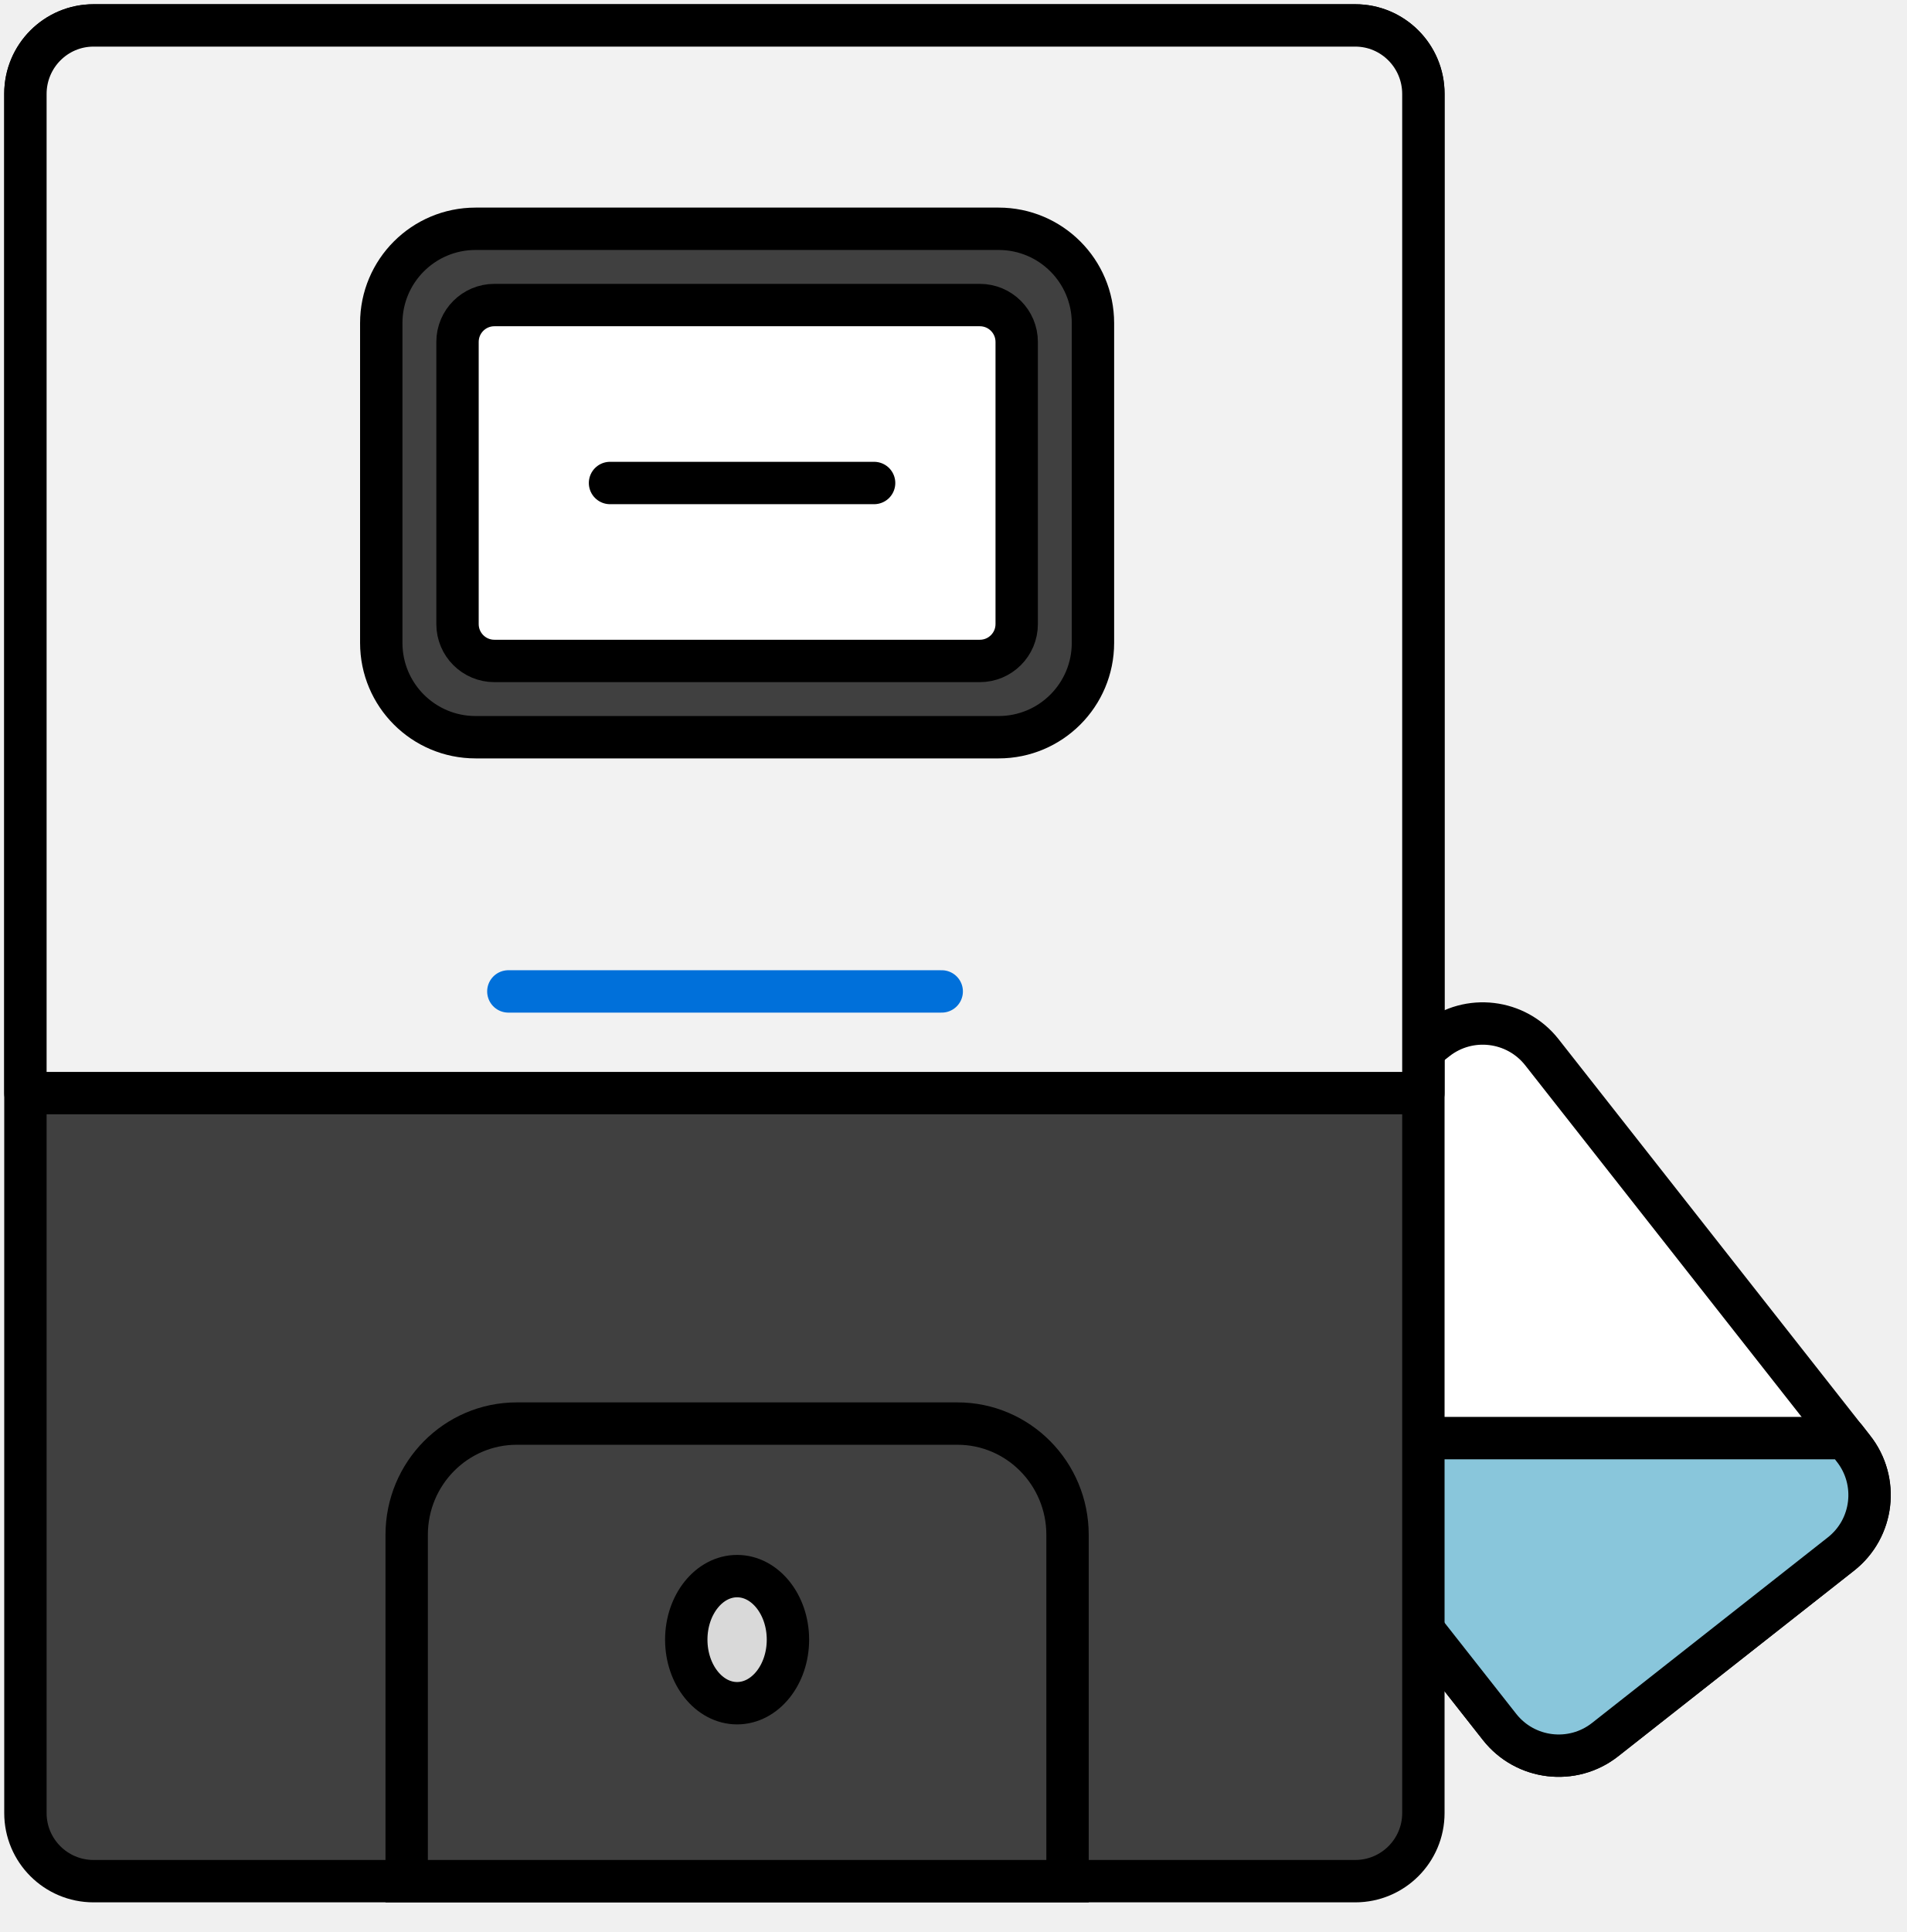
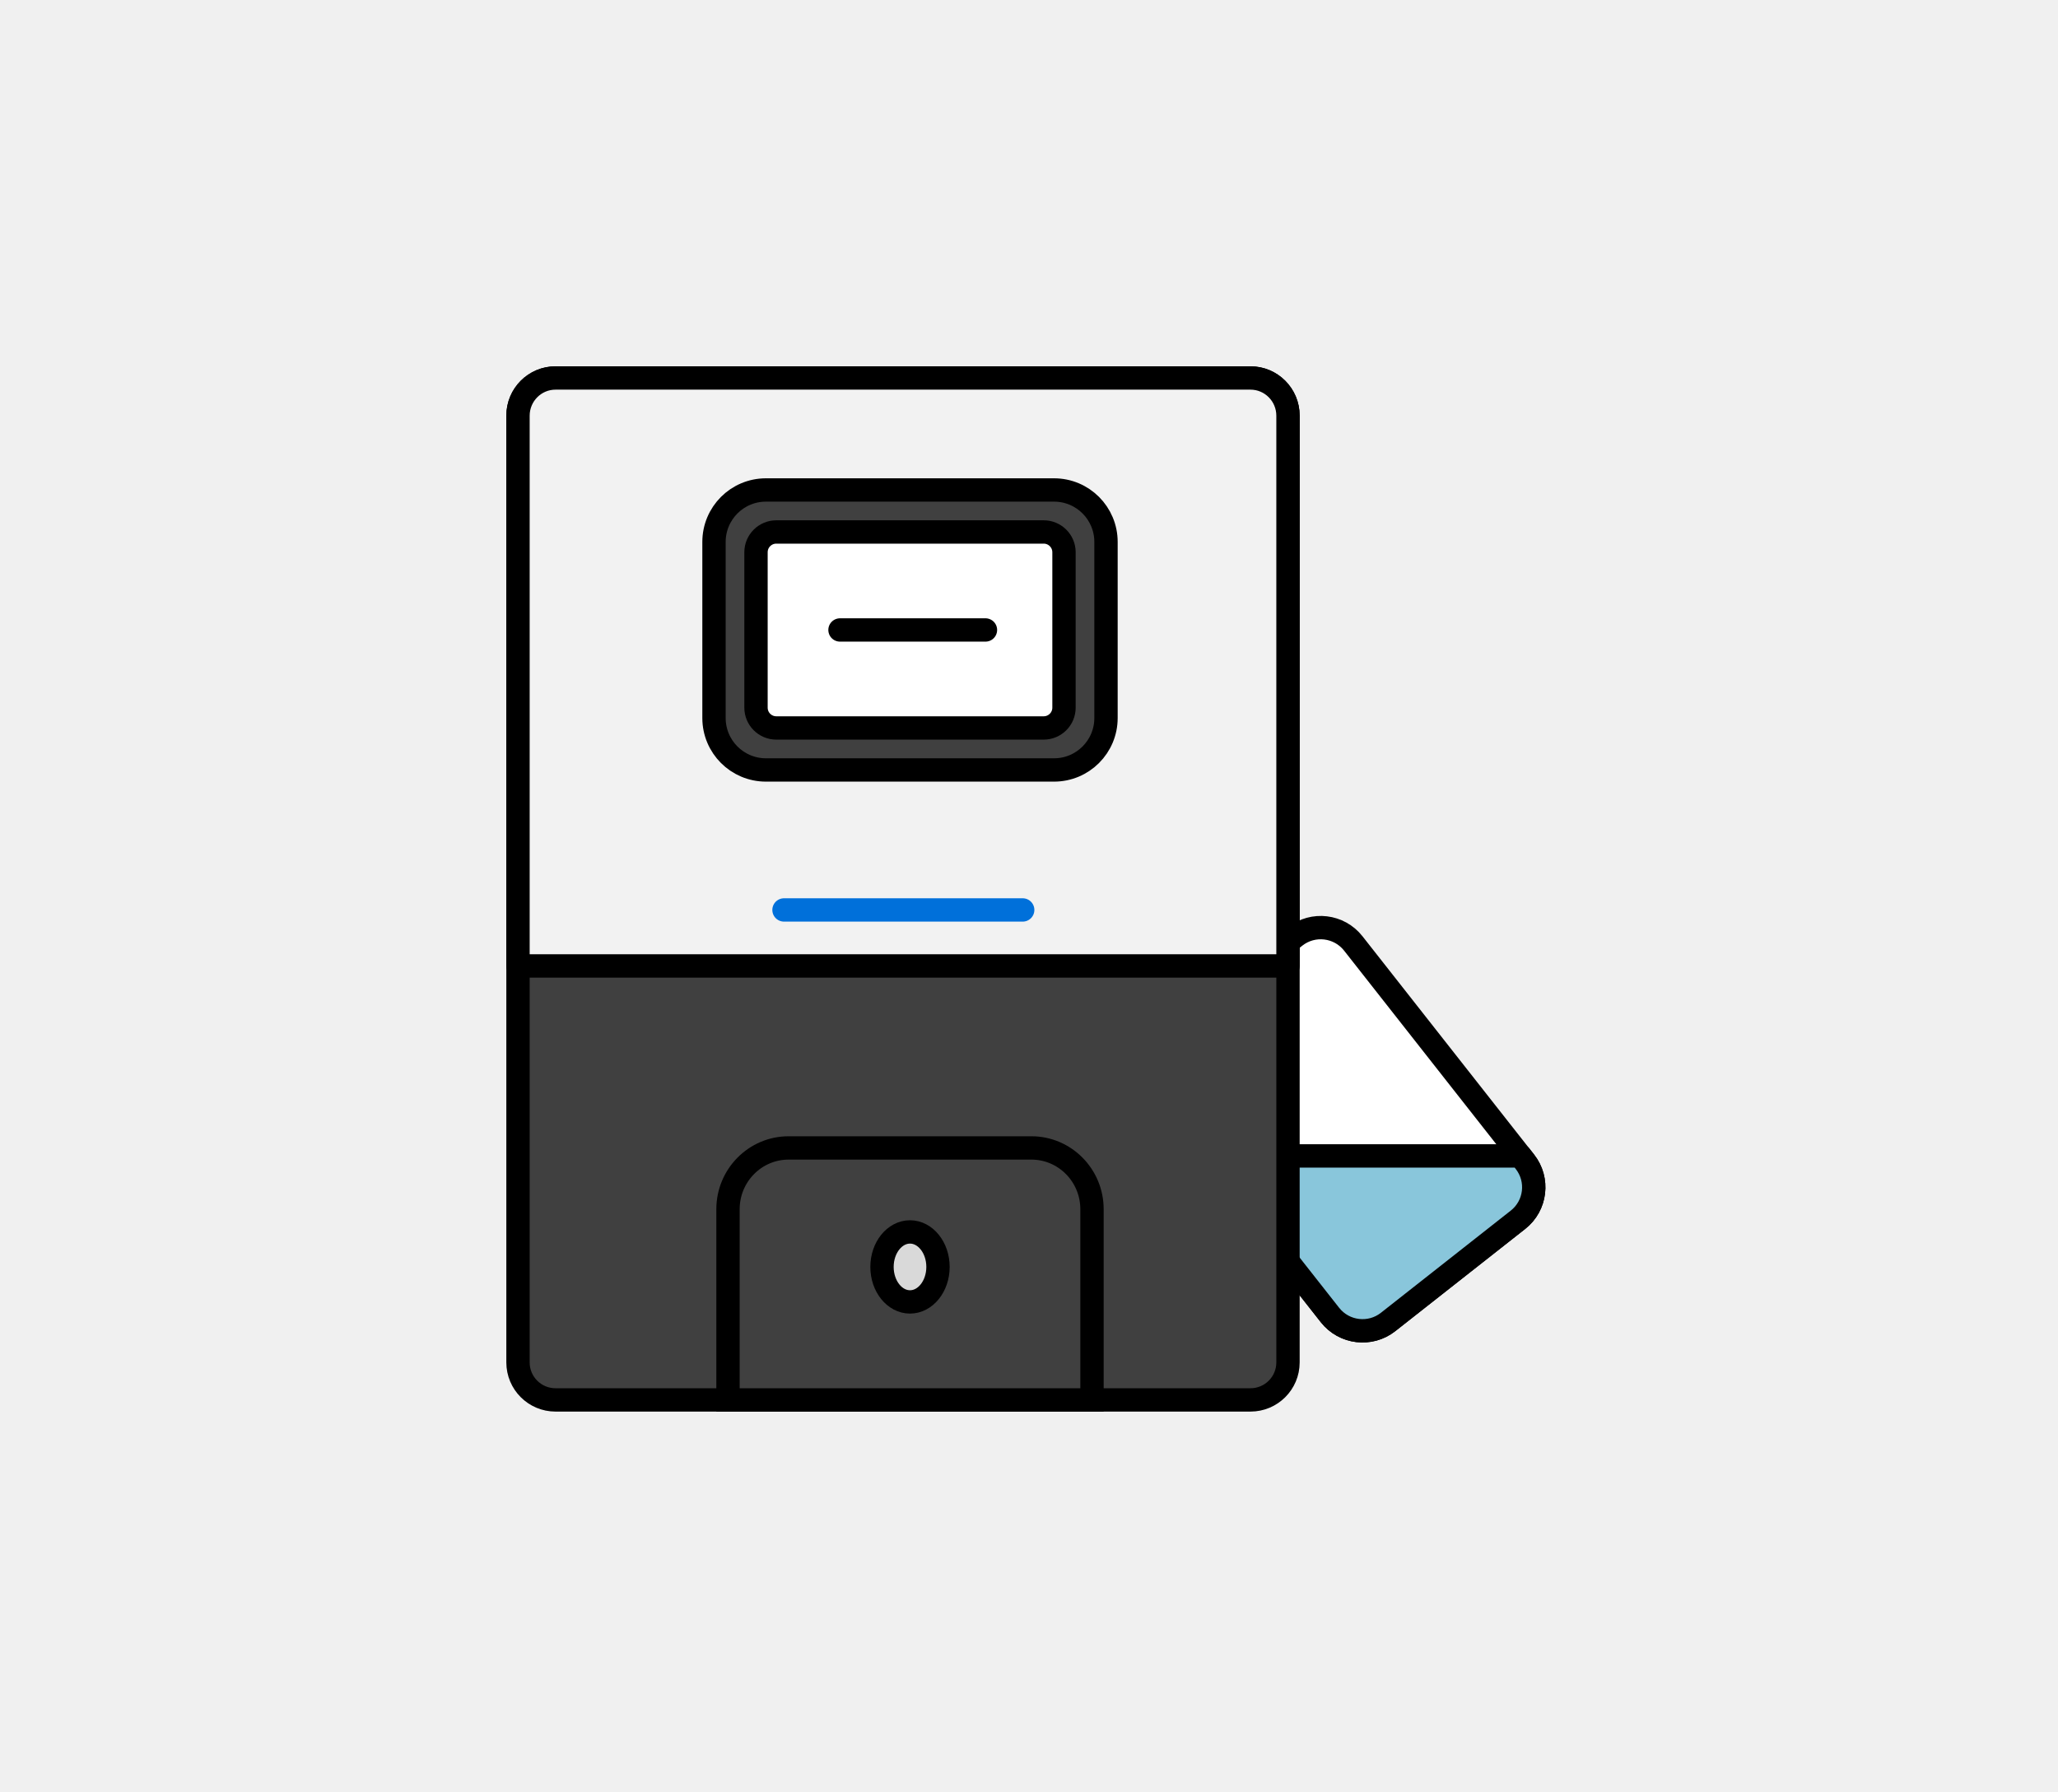
- <svg xmlns="http://www.w3.org/2000/svg" width="75" height="76" overflow="hidden">
+ <svg xmlns="http://www.w3.org/2000/svg" width="147.0px" height="128.0px" overflow="hidden" viewBox="-36.0 -26.0 147.0 128.0">
+   <rect id="bounding-box" x="-36.0" y="-26.0" width="147.0" height="128.0" fill="none" pointer-events="all" />
  <g transform="translate(-1018 -499)">
    <path d="M1064.73 551.342C1063.72 550.061 1063.95 548.204 1065.23 547.196L1074.51 539.894C1075.79 538.886 1077.65 539.108 1078.66 540.389L1090.92 555.984C1091.93 557.265 1091.71 559.122 1090.43 560.13L1081.15 567.432C1079.87 568.44 1078.01 568.218 1077 566.937Z" stroke="#000000" stroke-width="1.667" stroke-linecap="round" stroke-linejoin="round" stroke-miterlimit="10" fill="#FFFFFF" fill-rule="evenodd" />
    <path d="M1068.06 555.571 1090.6 555.571 1090.92 555.984C1091.93 557.265 1091.71 559.122 1090.43 560.13L1081.15 567.432C1079.87 568.44 1078.01 568.218 1077 566.937Z" stroke="#000000" stroke-width="1.667" stroke-linecap="round" stroke-linejoin="round" stroke-miterlimit="10" fill="#89C6DB" fill-rule="evenodd" />
    <path d="M1019 502.678C1019 501.199 1020.2 500 1021.68 500L1071.32 500C1072.8 500 1074 501.199 1074 502.678L1074 570.321C1074 571.801 1072.8 573 1071.32 573L1021.68 573C1020.2 573 1019 571.801 1019 570.321Z" stroke="#000000" stroke-width="1.667" stroke-miterlimit="8" fill="#404040" fill-rule="evenodd" />
    <path d="M1021.68 500 1071.32 500C1072.8 500 1074 501.208 1074 502.697L1074 542 1019 542 1019 502.697C1019 501.208 1020.2 500 1021.68 500Z" stroke="#000000" stroke-width="1.667" stroke-linecap="round" stroke-linejoin="round" stroke-miterlimit="10" fill="#F2F2F2" fill-rule="evenodd" />
    <path d="M1038.33 555 1055.67 555C1058.06 555 1060 556.96 1060 559.378L1060 573 1034 573 1034 559.378C1034 556.96 1035.94 555 1038.33 555Z" stroke="#000000" stroke-width="1.667" stroke-miterlimit="8" fill="#404040" fill-rule="evenodd" />
    <path d="M1045 563.5C1045 562.119 1045.9 561 1047 561 1048.1 561 1049 562.119 1049 563.5 1049 564.881 1048.1 566 1047 566 1045.9 566 1045 564.881 1045 563.5Z" stroke="#000000" stroke-width="1.667" stroke-miterlimit="8" fill="#D9D9D9" fill-rule="evenodd" />
    <path d="M1033 511.711C1033 509.661 1034.66 508 1036.71 508L1057.29 508C1059.34 508 1061 509.661 1061 511.711L1061 524.289C1061 526.339 1059.34 528 1057.29 528L1036.71 528C1034.66 528 1033 526.339 1033 524.289Z" stroke="#000000" stroke-width="1.667" stroke-miterlimit="8" fill="#404040" fill-rule="evenodd" />
    <path d="M1036 512.45C1036 511.649 1036.65 511 1037.45 511L1056.55 511C1057.35 511 1058 511.649 1058 512.45L1058 523.55C1058 524.351 1057.35 525 1056.55 525L1037.45 525C1036.65 525 1036 524.351 1036 523.55Z" stroke="#000000" stroke-width="1.667" stroke-miterlimit="8" fill="#FFFFFF" fill-rule="evenodd" />
    <path d="M1038 538 1055.05 538" stroke="#0070DA" stroke-width="1.667" stroke-linecap="round" stroke-miterlimit="8" fill="none" fill-rule="evenodd" />
    <path d="M1042 518 1052.39 518" stroke="#000000" stroke-width="1.667" stroke-linecap="round" stroke-miterlimit="8" fill="none" fill-rule="evenodd" />
  </g>
</svg>
